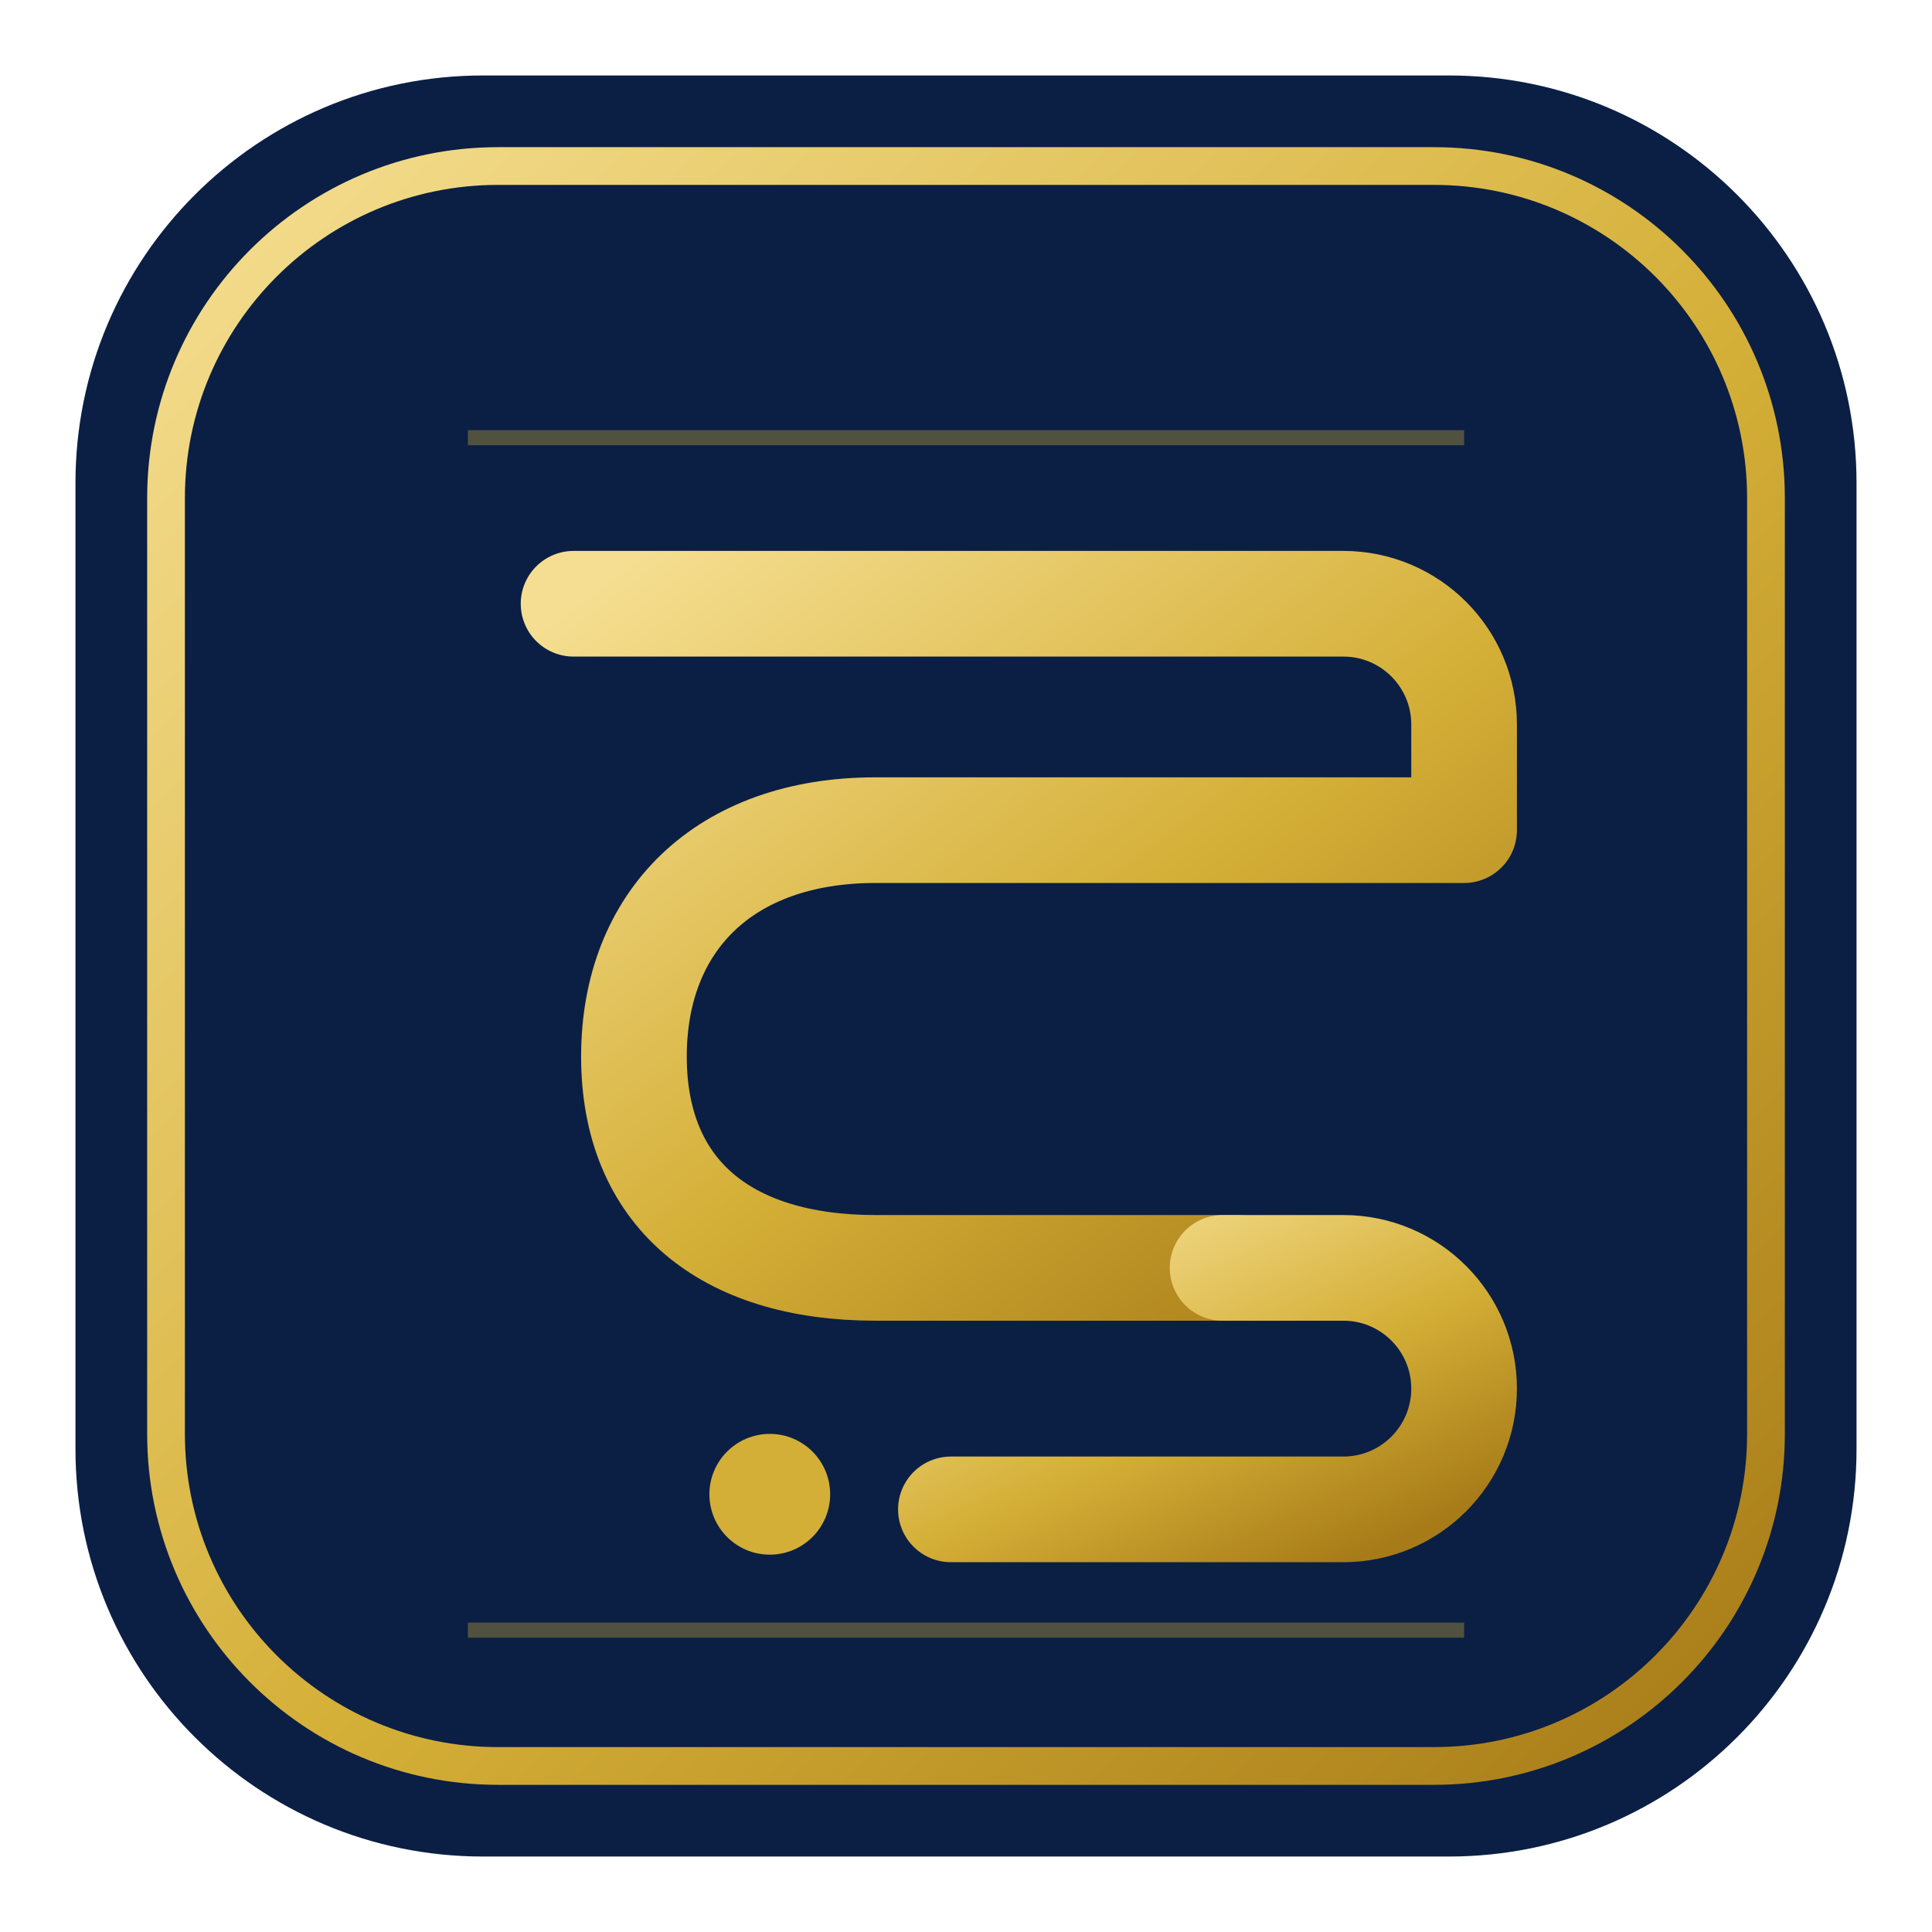
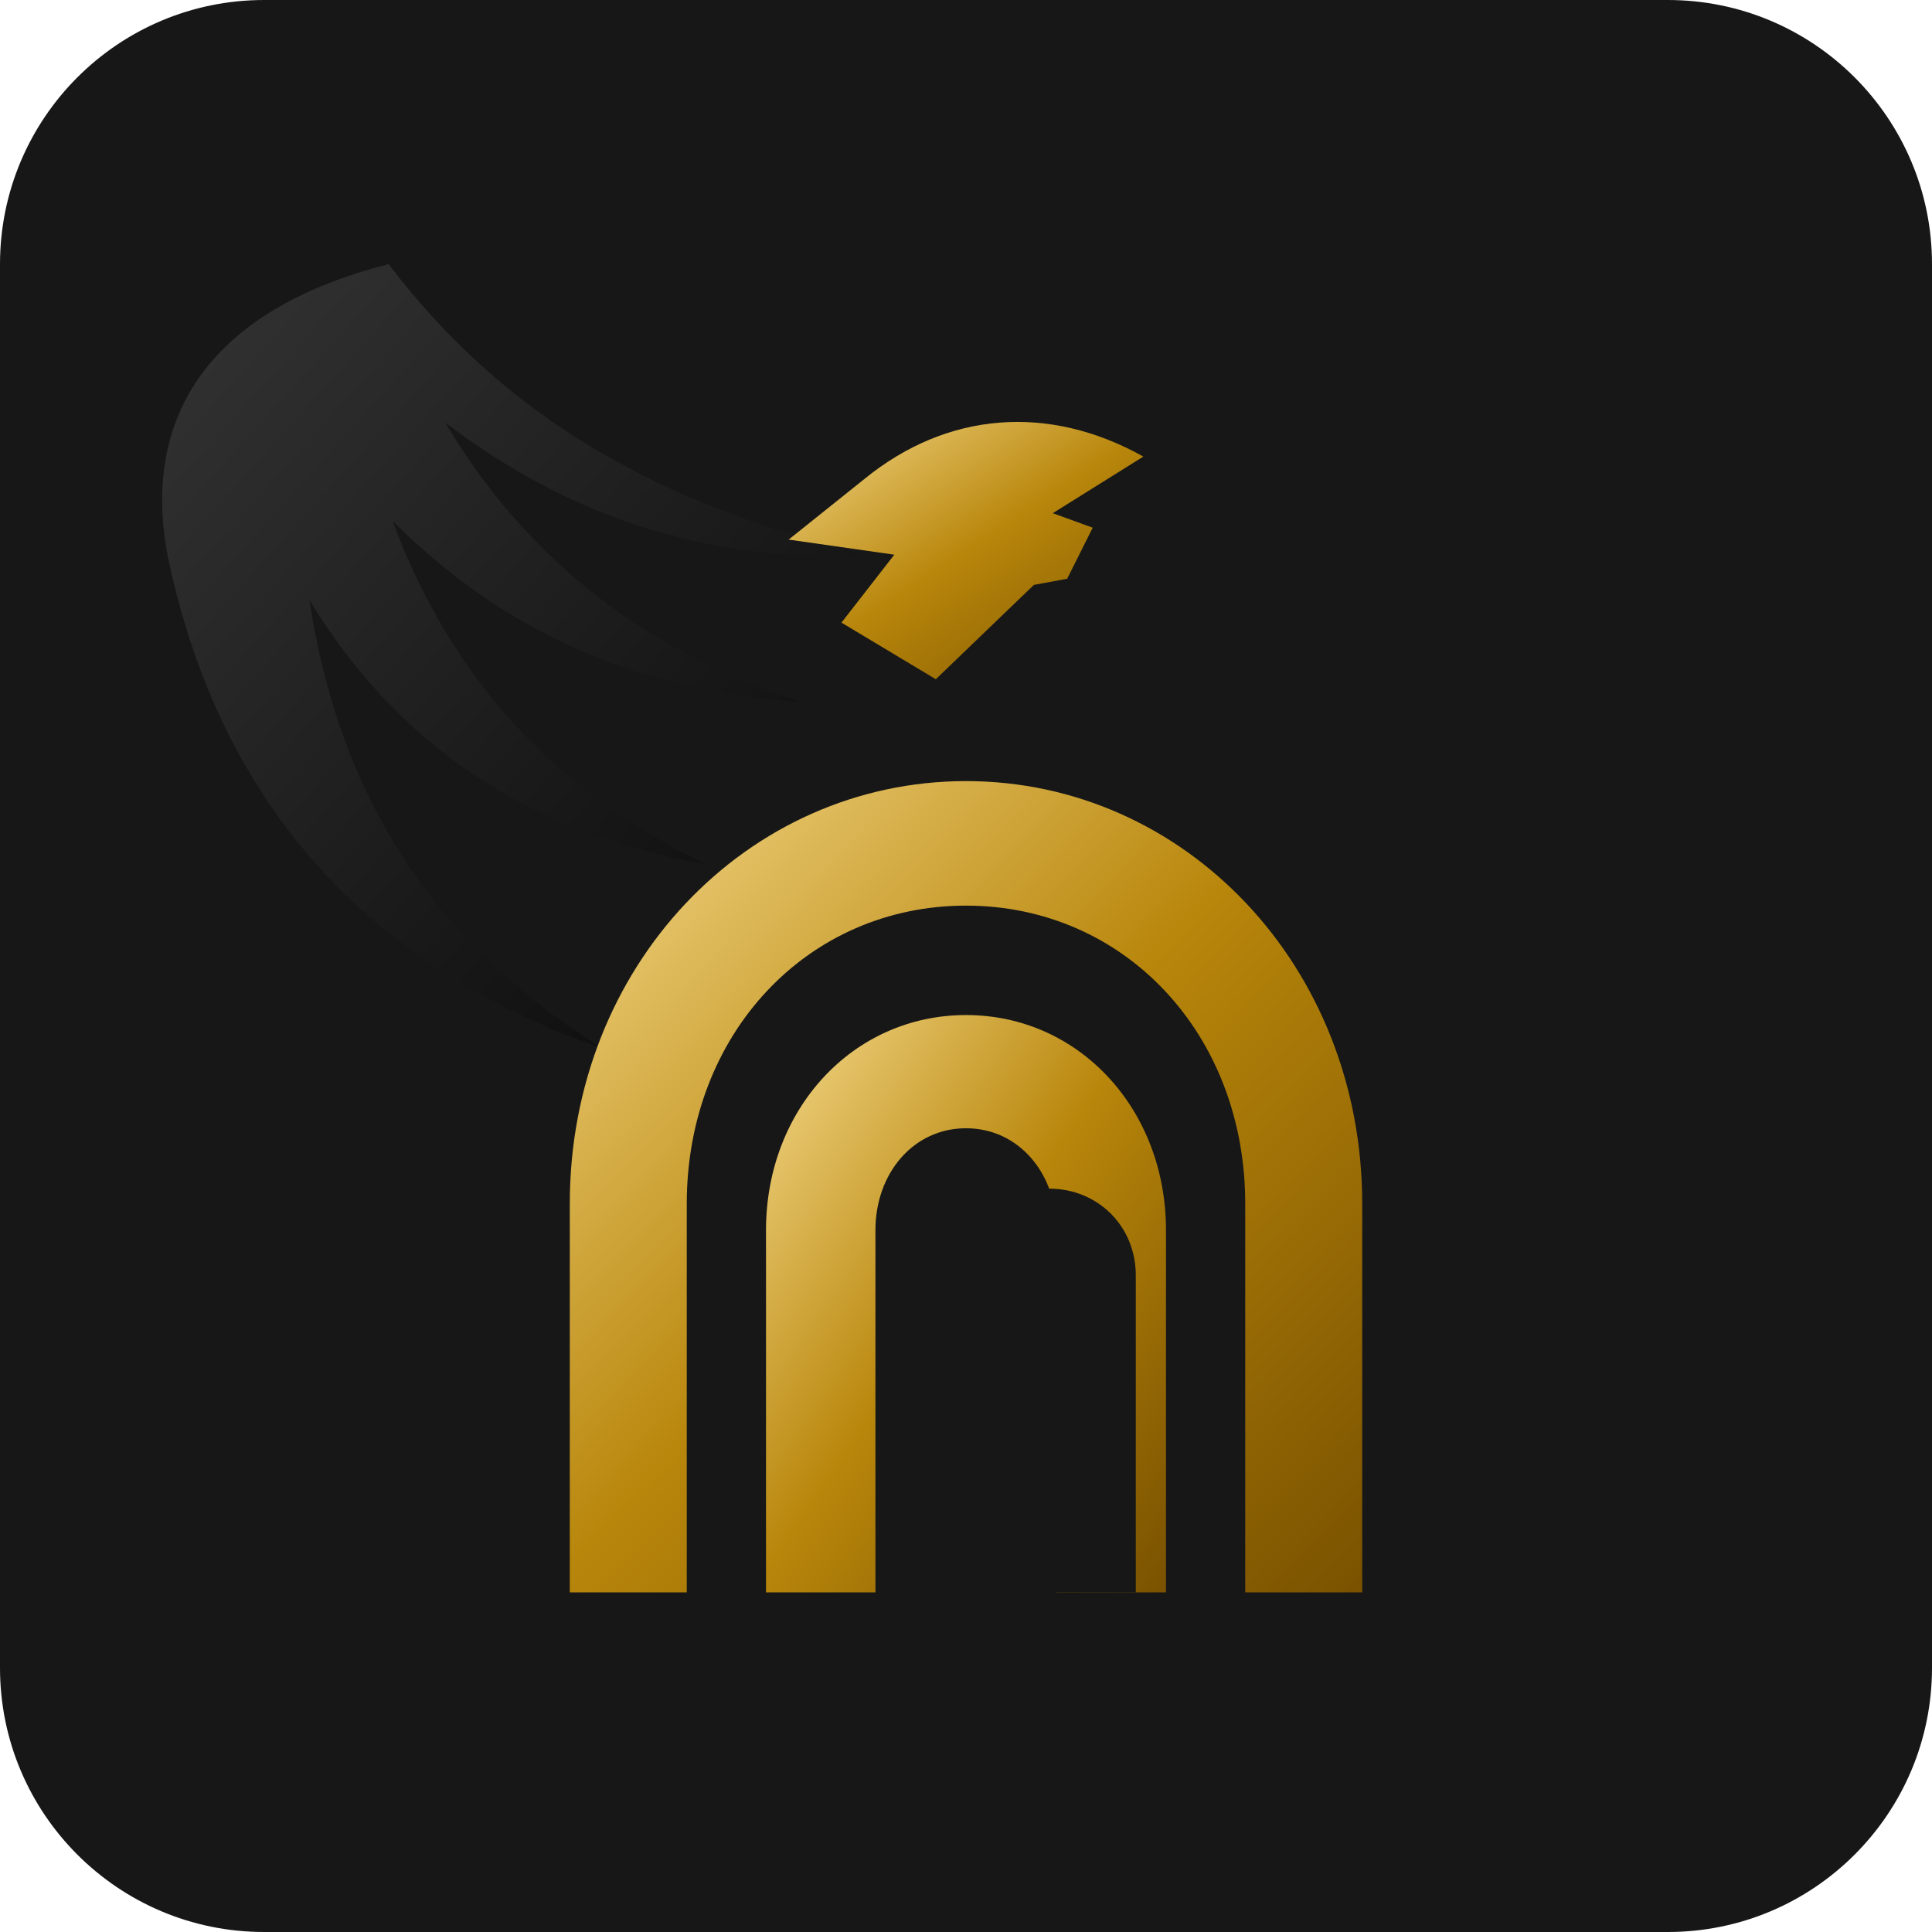
- <svg xmlns="http://www.w3.org/2000/svg" viewBox="0 0 128 128" role="img" aria-labelledby="title desc">
+ <svg xmlns="http://www.w3.org/2000/svg" viewBox="0 0 512 512" role="img" aria-labelledby="title desc">
  <defs>
    <linearGradient id="gold" x1="0" y1="0" x2="1" y2="1">
-       <stop offset="0" stop-color="#F5DE91" />
-       <stop offset=".55" stop-color="#D4AF37" />
-       <stop offset="1" stop-color="#A77B18" />
+       <stop offset="0" stop-color="#F5D98A" />
+       <stop offset=".48" stop-color="#B8860B" />
+       <stop offset="1" stop-color="#7A5200" />
+     </linearGradient>
+     <linearGradient id="wing" x1="0" y1="0" x2="1" y2="1">
+       <stop offset="0" stop-color="#343434" />
+       <stop offset="1" stop-color="#080808" />
    </linearGradient>
  </defs>
-   <rect x="5" y="5" width="118" height="118" rx="27" fill="#0B1F44" />
-   <rect x="11" y="11" width="106" height="106" rx="22" fill="none" stroke="url(#gold)" stroke-width="2.5" />
-   <path d="M38 40h51a8 8 0 0 1 8 8v7H58c-10 0-16 6-16 15s6 14 16 14h24" fill="none" stroke="url(#gold)" stroke-width="7" stroke-linecap="round" stroke-linejoin="round" />
-   <path d="M81 84h8a8 8 0 0 1 0 16H63" fill="none" stroke="url(#gold)" stroke-width="7" stroke-linecap="round" />
-   <circle cx="51" cy="99" r="4" fill="#D4AF37" />
-   <path d="M31 29h66M31 108h66" stroke="#D4AF37" stroke-opacity=".35" stroke-width="1" />
+   <rect width="512" height="512" rx="70" fill="#171717" />
+   <path d="M103 70c35 46 79 65 126 77-42 2-78-10-111-35 22 37 54 61 94 74-44-3-79-19-108-48 16 43 44 72 83 91-47-8-82-32-105-70 8 53 34 92 78 119-63-22-101-65-115-128-8-36 7-67 58-80z" fill="url(#wing)" />
+   <path d="M229 127c22-18 49-20 74-6l-24 15 33 12-38 7-26 25-25-15 14-18-28-4z" fill="url(#gold)" />
+   <path d="M292 135l47 9-31 16-26-5z" fill="#171717" />
+   <path d="M151 422V319c0-63 47-112 105-112s105 49 105 112v103h-31V319c0-45-32-79-74-79s-74 34-74 79v103z" fill="url(#gold)" />
+   <path d="M203 422V326c0-32 23-57 53-57s53 25 53 57v96h-29v-96c0-15-10-27-24-27s-24 12-24 27v96z" fill="url(#gold)" />
+   <path d="M255 422V338c0-13 10-23 23-23s23 10 23 23v84h-25v-79h-21v79z" fill="#171717" />
+   <path d="M126 438h260" stroke="url(#gold)" stroke-width="9" stroke-linecap="round" />
</svg>
